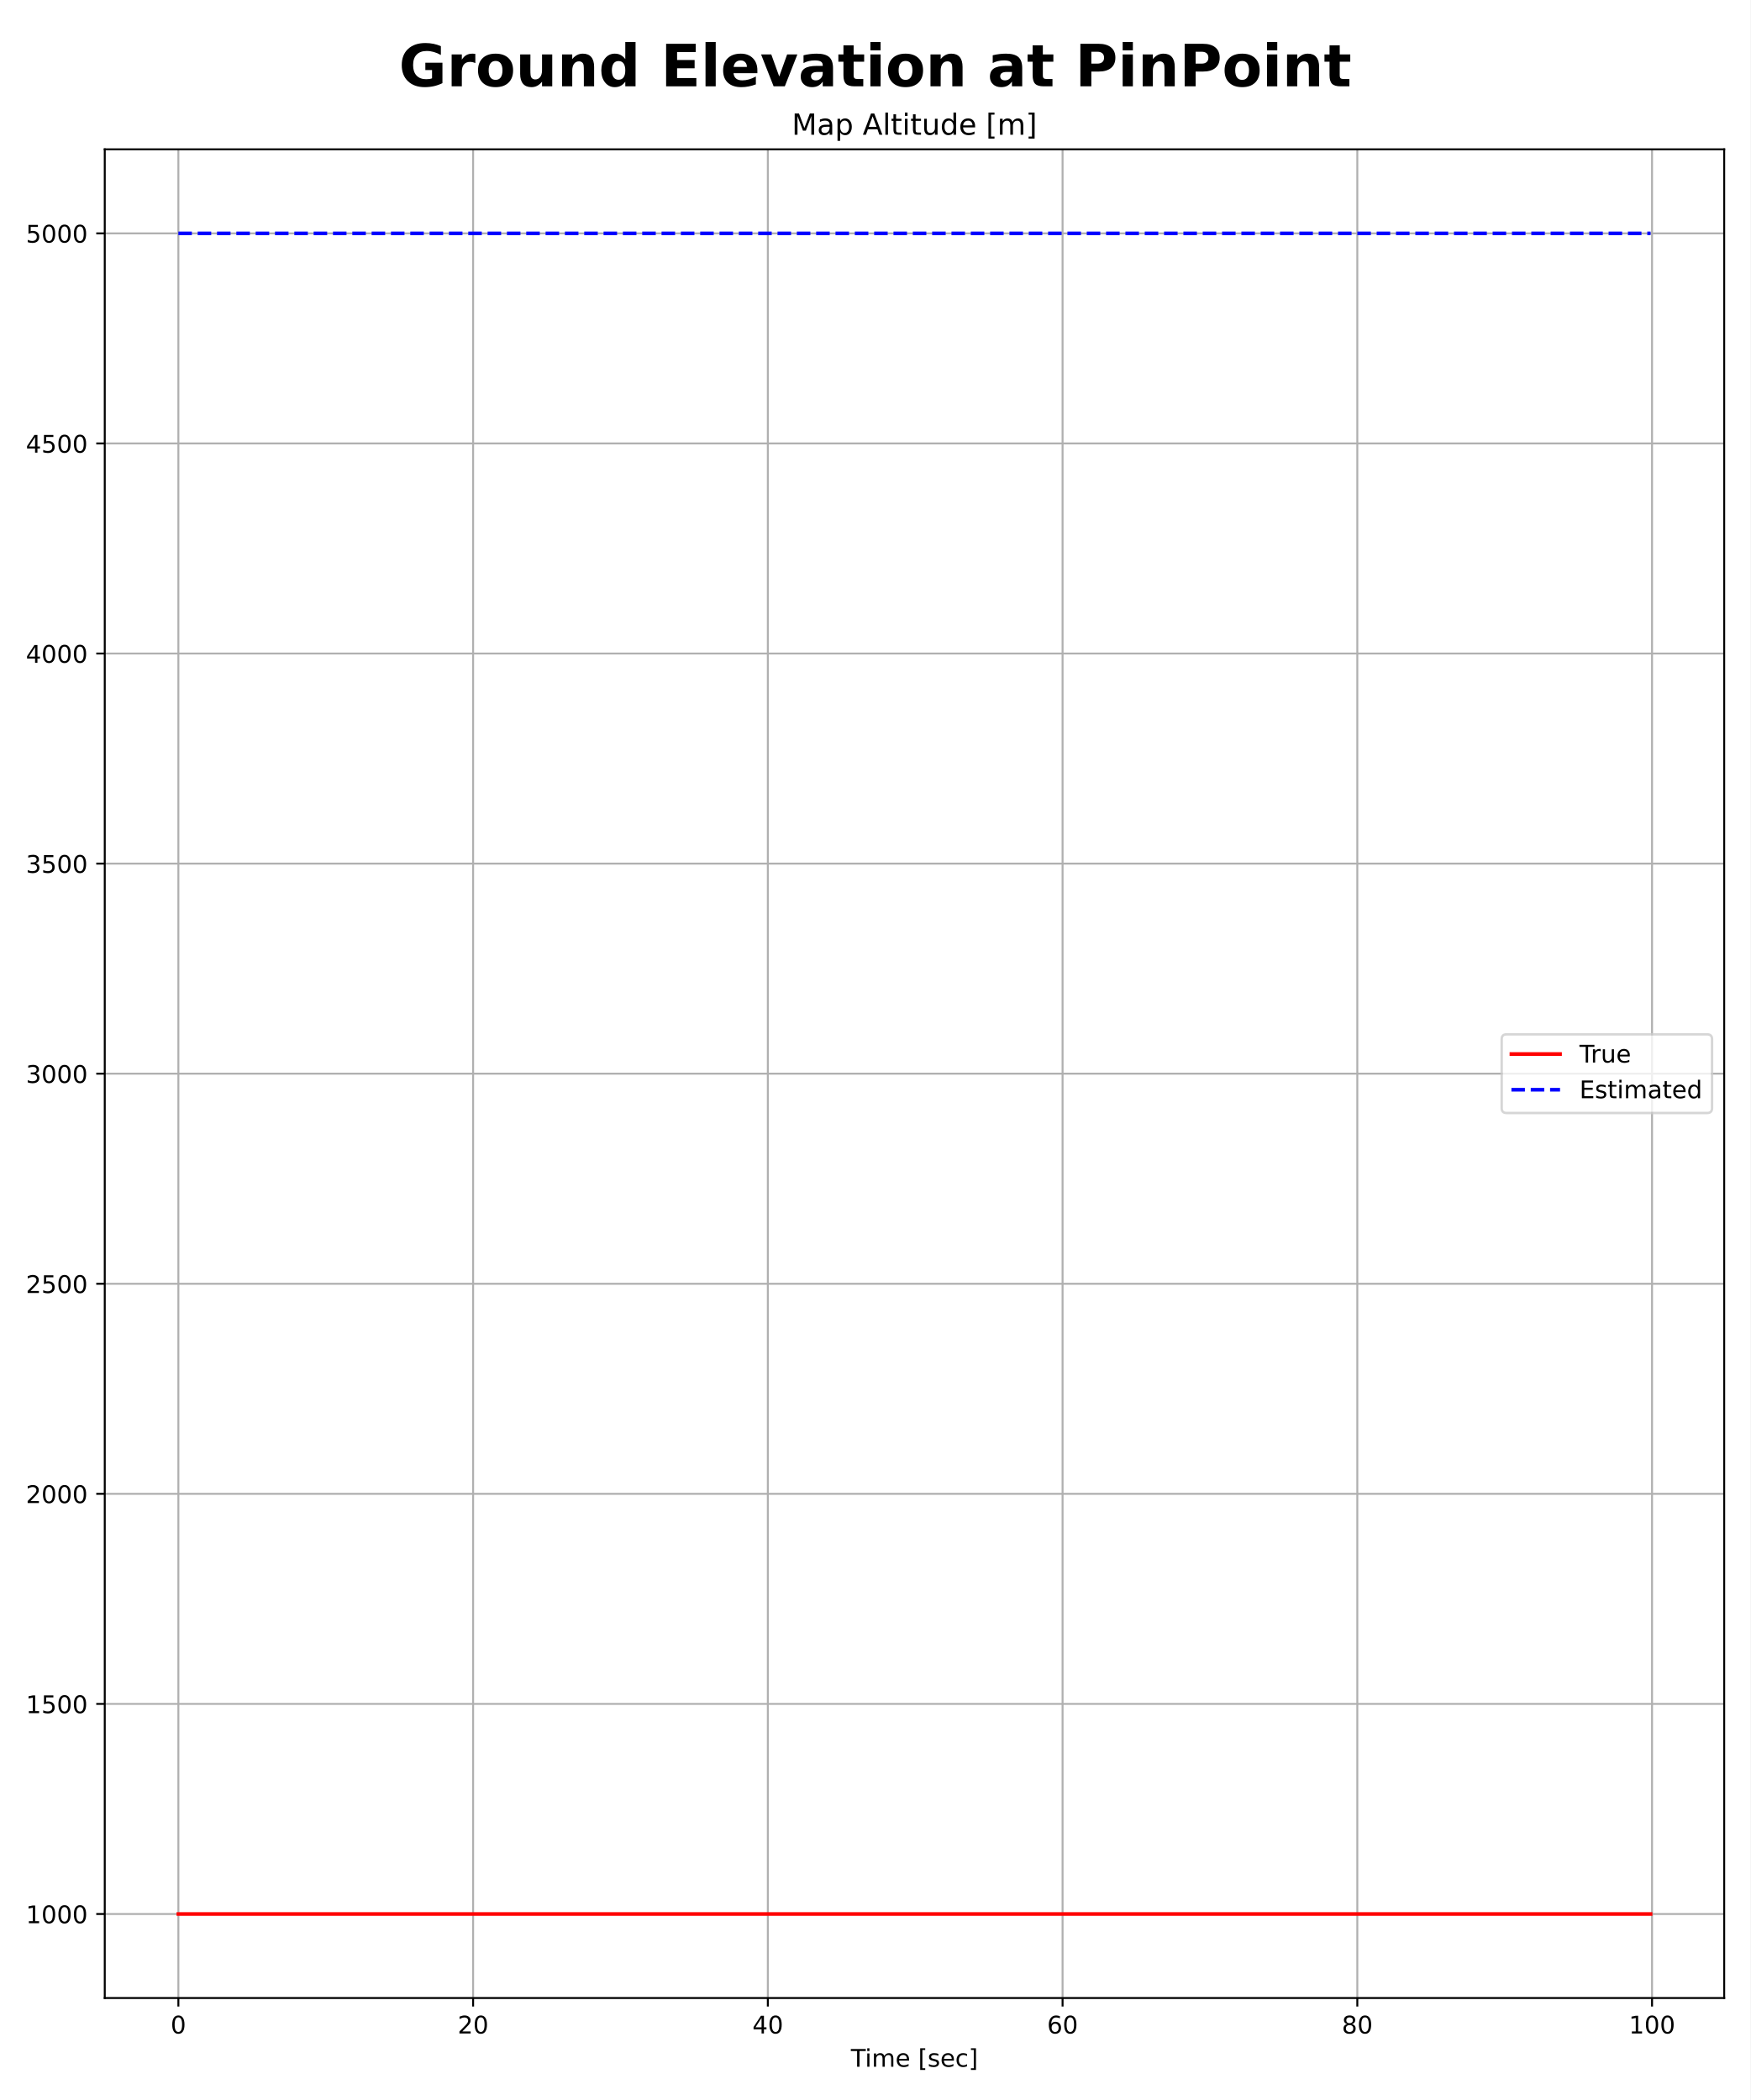
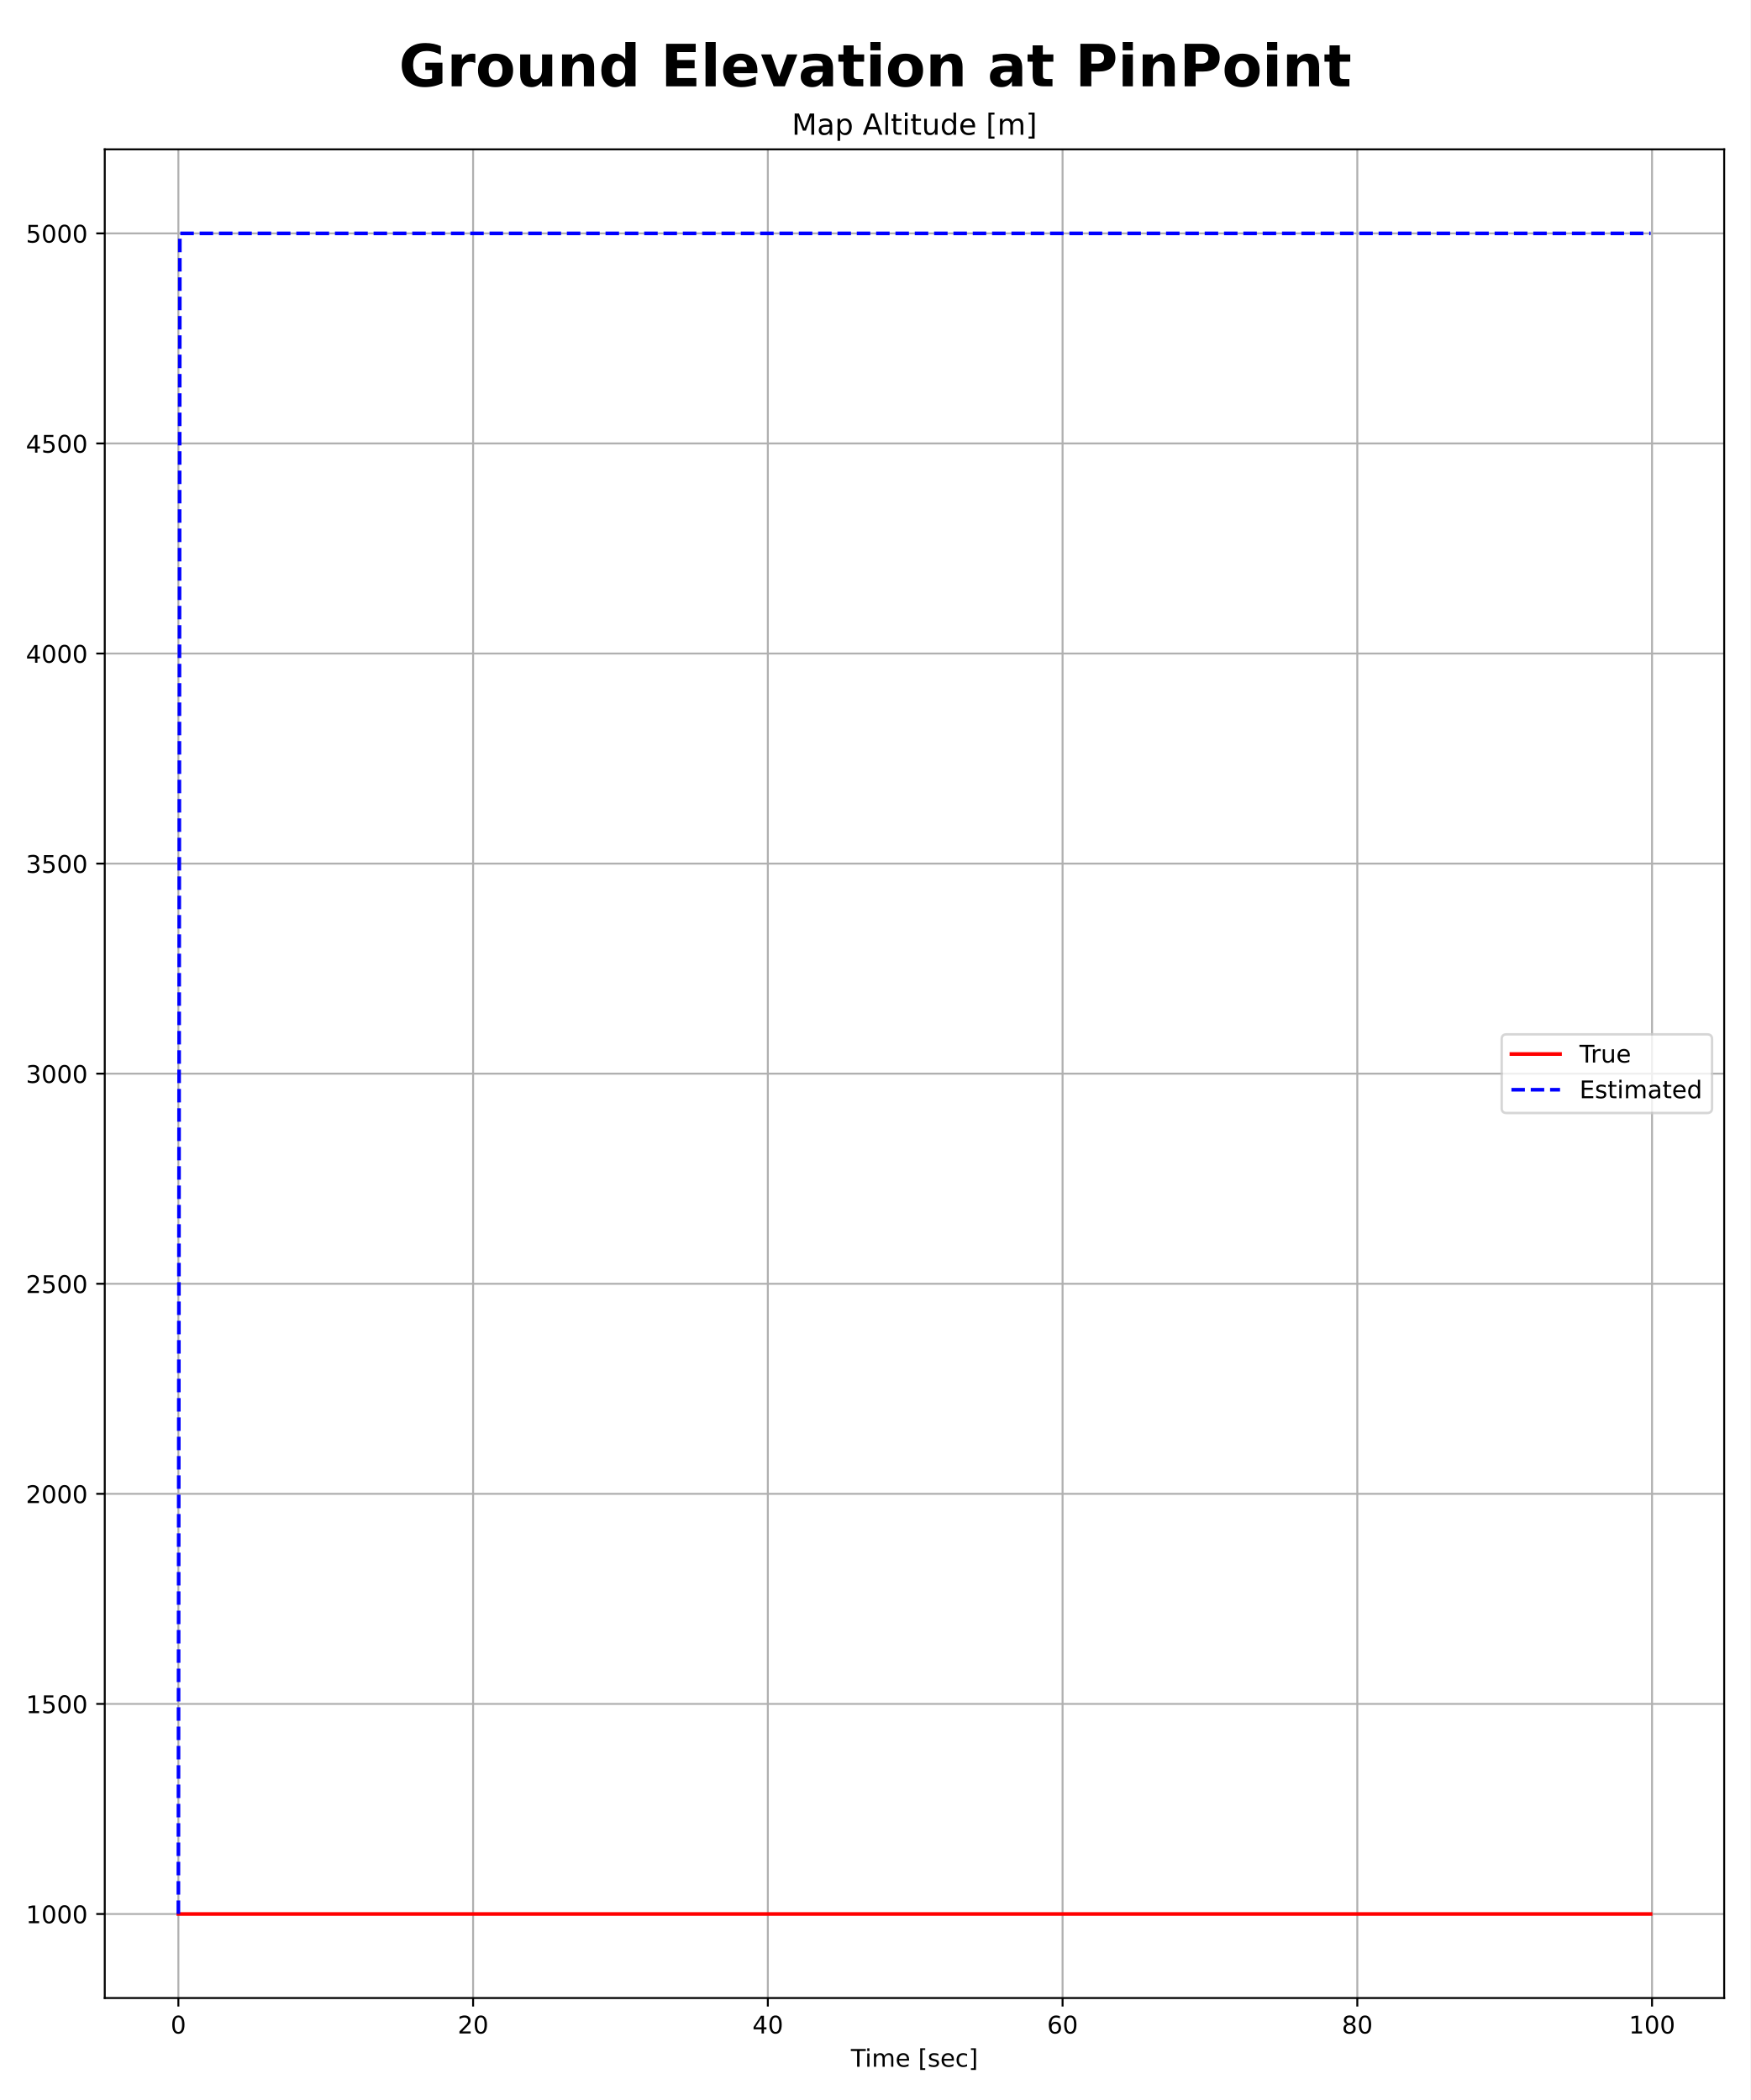
<svg xmlns="http://www.w3.org/2000/svg" xmlns:xlink="http://www.w3.org/1999/xlink" width="720pt" height="864pt" viewBox="0 0 720 864" version="1.1">
  <defs>
    <style type="text/css">*{stroke-linejoin: round; stroke-linecap: butt}</style>
  </defs>
  <g id="figure_1">
    <g id="patch_1">
      <path d="M 0 864  L 720 864  L 720 0  L 0 0  z " style="fill: #ffffff" />
    </g>
    <g id="axes_1">
      <g id="patch_2">
        <path d="M 43.09 822.04  L 709.2 822.04  L 709.2 61.44  L 43.09 61.44  z " style="fill: #ffffff" />
      </g>
      <g id="matplotlib.axis_1">
        <g id="xtick_1">
          <g id="line2d_1">
-             <path d="M 73.368 822.04  L 73.368 61.44  " clip-path="url(#pd5a665ba81)" style="fill: none; stroke: #b0b0b0; stroke-width: 0.8; stroke-linecap: square" />
+             <path d="M 73.368 822.04  L 73.368 61.44  " clip-path="url(#pc39f48acb8)" style="fill: none; stroke: #b0b0b0; stroke-width: 0.8; stroke-linecap: square" />
          </g>
          <g id="line2d_2">
            <defs>
-               <path id="mb60f72295a" d="M 0 0  L 0 3.5  " style="stroke: #000000; stroke-width: 0.8" />
+               <path id="m614f679461" d="M 0 0  L 0 3.5  " style="stroke: #000000; stroke-width: 0.8" />
            </defs>
            <g>
-               <use xlink:href="#mb60f72295a" x="73.368" y="822.04" style="stroke: #000000; stroke-width: 0.8" />
+               <use xlink:href="#m614f679461" x="73.368" y="822.04" style="stroke: #000000; stroke-width: 0.8" />
            </g>
          </g>
          <g id="text_1">
            <g transform="translate(70.18648 836.6384) scale(0.1 -0.1)">
              <defs>
                <path id="DejaVuSans-30" d="M 2034 4250  Q 1547 4250 1301 3770  Q 1056 3291 1056 2328  Q 1056 1369 1301 889  Q 1547 409 2034 409  Q 2525 409 2770 889  Q 3016 1369 3016 2328  Q 3016 3291 2770 3770  Q 2525 4250 2034 4250  z M 2034 4750  Q 2819 4750 3233 4129  Q 3647 3509 3647 2328  Q 3647 1150 3233 529  Q 2819 -91 2034 -91  Q 1250 -91 836 529  Q 422 1150 422 2328  Q 422 3509 836 4129  Q 1250 4750 2034 4750  z " transform="scale(0.015625)" />
              </defs>
              <use xlink:href="#DejaVuSans-30" />
            </g>
          </g>
        </g>
        <g id="xtick_2">
          <g id="line2d_3">
-             <path d="M 194.6 822.04  L 194.6 61.44  " clip-path="url(#pd5a665ba81)" style="fill: none; stroke: #b0b0b0; stroke-width: 0.8; stroke-linecap: square" />
+             <path d="M 194.6 822.04  L 194.6 61.44  " clip-path="url(#pc39f48acb8)" style="fill: none; stroke: #b0b0b0; stroke-width: 0.8; stroke-linecap: square" />
          </g>
          <g id="line2d_4">
            <g>
-               <use xlink:href="#mb60f72295a" x="194.6" y="822.04" style="stroke: #000000; stroke-width: 0.8" />
+               <use xlink:href="#m614f679461" x="194.6" y="822.04" style="stroke: #000000; stroke-width: 0.8" />
            </g>
          </g>
          <g id="text_2">
            <g transform="translate(188.2374 836.6384) scale(0.1 -0.1)">
              <defs>
                <path id="DejaVuSans-32" d="M 1228 531  L 3431 531  L 3431 0  L 469 0  L 469 531  Q 828 903 1448 1529  Q 2069 2156 2228 2338  Q 2531 2678 2651 2914  Q 2772 3150 2772 3378  Q 2772 3750 2511 3984  Q 2250 4219 1831 4219  Q 1534 4219 1204 4116  Q 875 4013 500 3803  L 500 4441  Q 881 4594 1212 4672  Q 1544 4750 1819 4750  Q 2544 4750 2975 4387  Q 3406 4025 3406 3419  Q 3406 3131 3298 2873  Q 3191 2616 2906 2266  Q 2828 2175 2409 1742  Q 1991 1309 1228 531  z " transform="scale(0.015625)" />
              </defs>
              <use xlink:href="#DejaVuSans-32" />
              <use xlink:href="#DejaVuSans-30" x="63.623" />
            </g>
          </g>
        </g>
        <g id="xtick_3">
          <g id="line2d_5">
-             <path d="M 315.832 822.04  L 315.832 61.44  " clip-path="url(#pd5a665ba81)" style="fill: none; stroke: #b0b0b0; stroke-width: 0.8; stroke-linecap: square" />
+             <path d="M 315.832 822.04  L 315.832 61.44  " clip-path="url(#pc39f48acb8)" style="fill: none; stroke: #b0b0b0; stroke-width: 0.8; stroke-linecap: square" />
          </g>
          <g id="line2d_6">
            <g>
-               <use xlink:href="#mb60f72295a" x="315.832" y="822.04" style="stroke: #000000; stroke-width: 0.8" />
+               <use xlink:href="#m614f679461" x="315.832" y="822.04" style="stroke: #000000; stroke-width: 0.8" />
            </g>
          </g>
          <g id="text_3">
            <g transform="translate(309.4695 836.6384) scale(0.1 -0.1)">
              <defs>
                <path id="DejaVuSans-34" d="M 2419 4116  L 825 1625  L 2419 1625  L 2419 4116  z M 2253 4666  L 3047 4666  L 3047 1625  L 3713 1625  L 3713 1100  L 3047 1100  L 3047 0  L 2419 0  L 2419 1100  L 313 1100  L 313 1709  L 2253 4666  z " transform="scale(0.015625)" />
              </defs>
              <use xlink:href="#DejaVuSans-34" />
              <use xlink:href="#DejaVuSans-30" x="63.623" />
            </g>
          </g>
        </g>
        <g id="xtick_4">
          <g id="line2d_7">
-             <path d="M 437.064 822.04  L 437.064 61.44  " clip-path="url(#pd5a665ba81)" style="fill: none; stroke: #b0b0b0; stroke-width: 0.8; stroke-linecap: square" />
+             <path d="M 437.064 822.04  L 437.064 61.44  " clip-path="url(#pc39f48acb8)" style="fill: none; stroke: #b0b0b0; stroke-width: 0.8; stroke-linecap: square" />
          </g>
          <g id="line2d_8">
            <g>
-               <use xlink:href="#mb60f72295a" x="437.064" y="822.04" style="stroke: #000000; stroke-width: 0.8" />
+               <use xlink:href="#m614f679461" x="437.064" y="822.04" style="stroke: #000000; stroke-width: 0.8" />
            </g>
          </g>
          <g id="text_4">
            <g transform="translate(430.7017 836.6384) scale(0.1 -0.1)">
              <defs>
                <path id="DejaVuSans-36" d="M 2113 2584  Q 1688 2584 1439 2293  Q 1191 2003 1191 1497  Q 1191 994 1439 701  Q 1688 409 2113 409  Q 2538 409 2786 701  Q 3034 994 3034 1497  Q 3034 2003 2786 2293  Q 2538 2584 2113 2584  z M 3366 4563  L 3366 3988  Q 3128 4100 2886 4159  Q 2644 4219 2406 4219  Q 1781 4219 1451 3797  Q 1122 3375 1075 2522  Q 1259 2794 1537 2939  Q 1816 3084 2150 3084  Q 2853 3084 3261 2657  Q 3669 2231 3669 1497  Q 3669 778 3244 343  Q 2819 -91 2113 -91  Q 1303 -91 875 529  Q 447 1150 447 2328  Q 447 3434 972 4092  Q 1497 4750 2381 4750  Q 2619 4750 2861 4703  Q 3103 4656 3366 4563  z " transform="scale(0.015625)" />
              </defs>
              <use xlink:href="#DejaVuSans-36" />
              <use xlink:href="#DejaVuSans-30" x="63.623" />
            </g>
          </g>
        </g>
        <g id="xtick_5">
          <g id="line2d_9">
-             <path d="M 558.296 822.04  L 558.296 61.44  " clip-path="url(#pd5a665ba81)" style="fill: none; stroke: #b0b0b0; stroke-width: 0.8; stroke-linecap: square" />
+             <path d="M 558.296 822.04  L 558.296 61.44  " clip-path="url(#pc39f48acb8)" style="fill: none; stroke: #b0b0b0; stroke-width: 0.8; stroke-linecap: square" />
          </g>
          <g id="line2d_10">
            <g>
-               <use xlink:href="#mb60f72295a" x="558.296" y="822.04" style="stroke: #000000; stroke-width: 0.8" />
+               <use xlink:href="#m614f679461" x="558.296" y="822.04" style="stroke: #000000; stroke-width: 0.8" />
            </g>
          </g>
          <g id="text_5">
            <g transform="translate(551.9338 836.6384) scale(0.1 -0.1)">
              <defs>
                <path id="DejaVuSans-38" d="M 2034 2216  Q 1584 2216 1326 1975  Q 1069 1734 1069 1313  Q 1069 891 1326 650  Q 1584 409 2034 409  Q 2484 409 2743 651  Q 3003 894 3003 1313  Q 3003 1734 2745 1975  Q 2488 2216 2034 2216  z M 1403 2484  Q 997 2584 770 2862  Q 544 3141 544 3541  Q 544 4100 942 4425  Q 1341 4750 2034 4750  Q 2731 4750 3128 4425  Q 3525 4100 3525 3541  Q 3525 3141 3298 2862  Q 3072 2584 2669 2484  Q 3125 2378 3379 2068  Q 3634 1759 3634 1313  Q 3634 634 3220 271  Q 2806 -91 2034 -91  Q 1263 -91 848 271  Q 434 634 434 1313  Q 434 1759 690 2068  Q 947 2378 1403 2484  z M 1172 3481  Q 1172 3119 1398 2916  Q 1625 2713 2034 2713  Q 2441 2713 2670 2916  Q 2900 3119 2900 3481  Q 2900 3844 2670 4047  Q 2441 4250 2034 4250  Q 1625 4250 1398 4047  Q 1172 3844 1172 3481  z " transform="scale(0.015625)" />
              </defs>
              <use xlink:href="#DejaVuSans-38" />
              <use xlink:href="#DejaVuSans-30" x="63.623" />
            </g>
          </g>
        </g>
        <g id="xtick_6">
          <g id="line2d_11">
-             <path d="M 679.528 822.04  L 679.528 61.44  " clip-path="url(#pd5a665ba81)" style="fill: none; stroke: #b0b0b0; stroke-width: 0.8; stroke-linecap: square" />
+             <path d="M 679.528 822.04  L 679.528 61.44  " clip-path="url(#pc39f48acb8)" style="fill: none; stroke: #b0b0b0; stroke-width: 0.8; stroke-linecap: square" />
          </g>
          <g id="line2d_12">
            <g>
-               <use xlink:href="#mb60f72295a" x="679.528" y="822.04" style="stroke: #000000; stroke-width: 0.8" />
+               <use xlink:href="#m614f679461" x="679.528" y="822.04" style="stroke: #000000; stroke-width: 0.8" />
            </g>
          </g>
          <g id="text_6">
            <g transform="translate(669.9847 836.6384) scale(0.1 -0.1)">
              <defs>
                <path id="DejaVuSans-31" d="M 794 531  L 1825 531  L 1825 4091  L 703 3866  L 703 4441  L 1819 4666  L 2450 4666  L 2450 531  L 3481 531  L 3481 0  L 794 0  L 794 531  z " transform="scale(0.015625)" />
              </defs>
              <use xlink:href="#DejaVuSans-31" />
              <use xlink:href="#DejaVuSans-30" x="63.623" />
              <use xlink:href="#DejaVuSans-30" x="127.246" />
            </g>
          </g>
        </g>
        <g id="text_7">
          <g transform="translate(349.9903 850.3166) scale(0.1 -0.1)">
            <defs>
              <path id="DejaVuSans-54" d="M -19 4666  L 3928 4666  L 3928 4134  L 2272 4134  L 2272 0  L 1638 0  L 1638 4134  L -19 4134  L -19 4666  z " transform="scale(0.015625)" />
              <path id="DejaVuSans-69" d="M 603 3500  L 1178 3500  L 1178 0  L 603 0  L 603 3500  z M 603 4863  L 1178 4863  L 1178 4134  L 603 4134  L 603 4863  z " transform="scale(0.015625)" />
              <path id="DejaVuSans-6d" d="M 3328 2828  Q 3544 3216 3844 3400  Q 4144 3584 4550 3584  Q 5097 3584 5394 3201  Q 5691 2819 5691 2113  L 5691 0  L 5113 0  L 5113 2094  Q 5113 2597 4934 2840  Q 4756 3084 4391 3084  Q 3944 3084 3684 2787  Q 3425 2491 3425 1978  L 3425 0  L 2847 0  L 2847 2094  Q 2847 2600 2669 2842  Q 2491 3084 2119 3084  Q 1678 3084 1418 2786  Q 1159 2488 1159 1978  L 1159 0  L 581 0  L 581 3500  L 1159 3500  L 1159 2956  Q 1356 3278 1631 3431  Q 1906 3584 2284 3584  Q 2666 3584 2933 3390  Q 3200 3197 3328 2828  z " transform="scale(0.015625)" />
              <path id="DejaVuSans-65" d="M 3597 1894  L 3597 1613  L 953 1613  Q 991 1019 1311 708  Q 1631 397 2203 397  Q 2534 397 2845 478  Q 3156 559 3463 722  L 3463 178  Q 3153 47 2828 -22  Q 2503 -91 2169 -91  Q 1331 -91 842 396  Q 353 884 353 1716  Q 353 2575 817 3079  Q 1281 3584 2069 3584  Q 2775 3584 3186 3129  Q 3597 2675 3597 1894  z M 3022 2063  Q 3016 2534 2758 2815  Q 2500 3097 2075 3097  Q 1594 3097 1305 2825  Q 1016 2553 972 2059  L 3022 2063  z " transform="scale(0.015625)" />
              <path id="DejaVuSans-20" transform="scale(0.015625)" />
              <path id="DejaVuSans-5b" d="M 550 4863  L 1875 4863  L 1875 4416  L 1125 4416  L 1125 -397  L 1875 -397  L 1875 -844  L 550 -844  L 550 4863  z " transform="scale(0.015625)" />
              <path id="DejaVuSans-73" d="M 2834 3397  L 2834 2853  Q 2591 2978 2328 3040  Q 2066 3103 1784 3103  Q 1356 3103 1142 2972  Q 928 2841 928 2578  Q 928 2378 1081 2264  Q 1234 2150 1697 2047  L 1894 2003  Q 2506 1872 2764 1633  Q 3022 1394 3022 966  Q 3022 478 2636 193  Q 2250 -91 1575 -91  Q 1294 -91 989 -36  Q 684 19 347 128  L 347 722  Q 666 556 975 473  Q 1284 391 1588 391  Q 1994 391 2212 530  Q 2431 669 2431 922  Q 2431 1156 2273 1281  Q 2116 1406 1581 1522  L 1381 1569  Q 847 1681 609 1914  Q 372 2147 372 2553  Q 372 3047 722 3315  Q 1072 3584 1716 3584  Q 2034 3584 2315 3537  Q 2597 3491 2834 3397  z " transform="scale(0.015625)" />
              <path id="DejaVuSans-63" d="M 3122 3366  L 3122 2828  Q 2878 2963 2633 3030  Q 2388 3097 2138 3097  Q 1578 3097 1268 2742  Q 959 2388 959 1747  Q 959 1106 1268 751  Q 1578 397 2138 397  Q 2388 397 2633 464  Q 2878 531 3122 666  L 3122 134  Q 2881 22 2623 -34  Q 2366 -91 2075 -91  Q 1284 -91 818 406  Q 353 903 353 1747  Q 353 2603 823 3093  Q 1294 3584 2113 3584  Q 2378 3584 2631 3529  Q 2884 3475 3122 3366  z " transform="scale(0.015625)" />
              <path id="DejaVuSans-5d" d="M 1947 4863  L 1947 -844  L 622 -844  L 622 -397  L 1369 -397  L 1369 4416  L 622 4416  L 622 4863  L 1947 4863  z " transform="scale(0.015625)" />
            </defs>
            <use xlink:href="#DejaVuSans-54" />
            <use xlink:href="#DejaVuSans-69" x="57.959" />
            <use xlink:href="#DejaVuSans-6d" x="85.742" />
            <use xlink:href="#DejaVuSans-65" x="183.154" />
            <use xlink:href="#DejaVuSans-20" x="244.678" />
            <use xlink:href="#DejaVuSans-5b" x="276.465" />
            <use xlink:href="#DejaVuSans-73" x="315.479" />
            <use xlink:href="#DejaVuSans-65" x="367.578" />
            <use xlink:href="#DejaVuSans-63" x="429.102" />
            <use xlink:href="#DejaVuSans-5d" x="484.082" />
          </g>
        </g>
      </g>
      <g id="matplotlib.axis_2">
        <g id="ytick_1">
          <g id="line2d_13">
-             <path d="M 43.09 787.467  L 709.2 787.467  " clip-path="url(#pd5a665ba81)" style="fill: none; stroke: #b0b0b0; stroke-width: 0.8; stroke-linecap: square" />
+             <path d="M 43.09 787.467  L 709.2 787.467  " clip-path="url(#pc39f48acb8)" style="fill: none; stroke: #b0b0b0; stroke-width: 0.8; stroke-linecap: square" />
          </g>
          <g id="line2d_14">
            <defs>
-               <path id="meca05d28ed" d="M 0 0  L -3.5 0  " style="stroke: #000000; stroke-width: 0.8" />
+               <path id="m3aacdd9424" d="M 0 0  L -3.5 0  " style="stroke: #000000; stroke-width: 0.8" />
            </defs>
            <g>
-               <use xlink:href="#meca05d28ed" x="43.09" y="787.467" style="stroke: #000000; stroke-width: 0.8" />
+               <use xlink:href="#m3aacdd9424" x="43.09" y="787.467" style="stroke: #000000; stroke-width: 0.8" />
            </g>
          </g>
          <g id="text_8">
            <g transform="translate(10.64 791.2665) scale(0.1 -0.1)">
              <use xlink:href="#DejaVuSans-31" />
              <use xlink:href="#DejaVuSans-30" x="63.623" />
              <use xlink:href="#DejaVuSans-30" x="127.246" />
              <use xlink:href="#DejaVuSans-30" x="190.869" />
            </g>
          </g>
        </g>
        <g id="ytick_2">
          <g id="line2d_15">
-             <path d="M 43.09 701.035  L 709.2 701.035  " clip-path="url(#pd5a665ba81)" style="fill: none; stroke: #b0b0b0; stroke-width: 0.8; stroke-linecap: square" />
+             <path d="M 43.09 701.035  L 709.2 701.035  " clip-path="url(#pc39f48acb8)" style="fill: none; stroke: #b0b0b0; stroke-width: 0.8; stroke-linecap: square" />
          </g>
          <g id="line2d_16">
            <g>
-               <use xlink:href="#meca05d28ed" x="43.09" y="701.035" style="stroke: #000000; stroke-width: 0.8" />
+               <use xlink:href="#m3aacdd9424" x="43.09" y="701.035" style="stroke: #000000; stroke-width: 0.8" />
            </g>
          </g>
          <g id="text_9">
            <g transform="translate(10.64 704.8347) scale(0.1 -0.1)">
              <defs>
                <path id="DejaVuSans-35" d="M 691 4666  L 3169 4666  L 3169 4134  L 1269 4134  L 1269 2991  Q 1406 3038 1543 3061  Q 1681 3084 1819 3084  Q 2600 3084 3056 2656  Q 3513 2228 3513 1497  Q 3513 744 3044 326  Q 2575 -91 1722 -91  Q 1428 -91 1123 -41  Q 819 9 494 109  L 494 744  Q 775 591 1075 516  Q 1375 441 1709 441  Q 2250 441 2565 725  Q 2881 1009 2881 1497  Q 2881 1984 2565 2268  Q 2250 2553 1709 2553  Q 1456 2553 1204 2497  Q 953 2441 691 2322  L 691 4666  z " transform="scale(0.015625)" />
              </defs>
              <use xlink:href="#DejaVuSans-31" />
              <use xlink:href="#DejaVuSans-35" x="63.623" />
              <use xlink:href="#DejaVuSans-30" x="127.246" />
              <use xlink:href="#DejaVuSans-30" x="190.869" />
            </g>
          </g>
        </g>
        <g id="ytick_3">
          <g id="line2d_17">
-             <path d="M 43.09 614.604  L 709.2 614.604  " clip-path="url(#pd5a665ba81)" style="fill: none; stroke: #b0b0b0; stroke-width: 0.8; stroke-linecap: square" />
+             <path d="M 43.09 614.604  L 709.2 614.604  " clip-path="url(#pc39f48acb8)" style="fill: none; stroke: #b0b0b0; stroke-width: 0.8; stroke-linecap: square" />
          </g>
          <g id="line2d_18">
            <g>
-               <use xlink:href="#meca05d28ed" x="43.09" y="614.604" style="stroke: #000000; stroke-width: 0.8" />
+               <use xlink:href="#m3aacdd9424" x="43.09" y="614.604" style="stroke: #000000; stroke-width: 0.8" />
            </g>
          </g>
          <g id="text_10">
            <g transform="translate(10.64 618.4029) scale(0.1 -0.1)">
              <use xlink:href="#DejaVuSans-32" />
              <use xlink:href="#DejaVuSans-30" x="63.623" />
              <use xlink:href="#DejaVuSans-30" x="127.246" />
              <use xlink:href="#DejaVuSans-30" x="190.869" />
            </g>
          </g>
        </g>
        <g id="ytick_4">
          <g id="line2d_19">
-             <path d="M 43.09 528.172  L 709.2 528.172  " clip-path="url(#pd5a665ba81)" style="fill: none; stroke: #b0b0b0; stroke-width: 0.8; stroke-linecap: square" />
+             <path d="M 43.09 528.172  L 709.2 528.172  " clip-path="url(#pc39f48acb8)" style="fill: none; stroke: #b0b0b0; stroke-width: 0.8; stroke-linecap: square" />
          </g>
          <g id="line2d_20">
            <g>
-               <use xlink:href="#meca05d28ed" x="43.09" y="528.172" style="stroke: #000000; stroke-width: 0.8" />
+               <use xlink:href="#m3aacdd9424" x="43.09" y="528.172" style="stroke: #000000; stroke-width: 0.8" />
            </g>
          </g>
          <g id="text_11">
            <g transform="translate(10.64 531.971) scale(0.1 -0.1)">
              <use xlink:href="#DejaVuSans-32" />
              <use xlink:href="#DejaVuSans-35" x="63.623" />
              <use xlink:href="#DejaVuSans-30" x="127.246" />
              <use xlink:href="#DejaVuSans-30" x="190.869" />
            </g>
          </g>
        </g>
        <g id="ytick_5">
          <g id="line2d_21">
-             <path d="M 43.09 441.74  L 709.2 441.74  " clip-path="url(#pd5a665ba81)" style="fill: none; stroke: #b0b0b0; stroke-width: 0.8; stroke-linecap: square" />
+             <path d="M 43.09 441.74  L 709.2 441.74  " clip-path="url(#pc39f48acb8)" style="fill: none; stroke: #b0b0b0; stroke-width: 0.8; stroke-linecap: square" />
          </g>
          <g id="line2d_22">
            <g>
-               <use xlink:href="#meca05d28ed" x="43.09" y="441.74" style="stroke: #000000; stroke-width: 0.8" />
+               <use xlink:href="#m3aacdd9424" x="43.09" y="441.74" style="stroke: #000000; stroke-width: 0.8" />
            </g>
          </g>
          <g id="text_12">
            <g transform="translate(10.64 445.5392) scale(0.1 -0.1)">
              <defs>
                <path id="DejaVuSans-33" d="M 2597 2516  Q 3050 2419 3304 2112  Q 3559 1806 3559 1356  Q 3559 666 3084 287  Q 2609 -91 1734 -91  Q 1441 -91 1130 -33  Q 819 25 488 141  L 488 750  Q 750 597 1062 519  Q 1375 441 1716 441  Q 2309 441 2620 675  Q 2931 909 2931 1356  Q 2931 1769 2642 2001  Q 2353 2234 1838 2234  L 1294 2234  L 1294 2753  L 1863 2753  Q 2328 2753 2575 2939  Q 2822 3125 2822 3475  Q 2822 3834 2567 4026  Q 2313 4219 1838 4219  Q 1578 4219 1281 4162  Q 984 4106 628 3988  L 628 4550  Q 988 4650 1302 4700  Q 1616 4750 1894 4750  Q 2613 4750 3031 4423  Q 3450 4097 3450 3541  Q 3450 3153 3228 2886  Q 3006 2619 2597 2516  z " transform="scale(0.015625)" />
              </defs>
              <use xlink:href="#DejaVuSans-33" />
              <use xlink:href="#DejaVuSans-30" x="63.623" />
              <use xlink:href="#DejaVuSans-30" x="127.246" />
              <use xlink:href="#DejaVuSans-30" x="190.869" />
            </g>
          </g>
        </g>
        <g id="ytick_6">
          <g id="line2d_23">
-             <path d="M 43.09 355.308  L 709.2 355.308  " clip-path="url(#pd5a665ba81)" style="fill: none; stroke: #b0b0b0; stroke-width: 0.8; stroke-linecap: square" />
+             <path d="M 43.09 355.308  L 709.2 355.308  " clip-path="url(#pc39f48acb8)" style="fill: none; stroke: #b0b0b0; stroke-width: 0.8; stroke-linecap: square" />
          </g>
          <g id="line2d_24">
            <g>
-               <use xlink:href="#meca05d28ed" x="43.09" y="355.308" style="stroke: #000000; stroke-width: 0.8" />
+               <use xlink:href="#m3aacdd9424" x="43.09" y="355.308" style="stroke: #000000; stroke-width: 0.8" />
            </g>
          </g>
          <g id="text_13">
            <g transform="translate(10.64 359.1074) scale(0.1 -0.1)">
              <use xlink:href="#DejaVuSans-33" />
              <use xlink:href="#DejaVuSans-35" x="63.623" />
              <use xlink:href="#DejaVuSans-30" x="127.246" />
              <use xlink:href="#DejaVuSans-30" x="190.869" />
            </g>
          </g>
        </g>
        <g id="ytick_7">
          <g id="line2d_25">
-             <path d="M 43.09 268.876  L 709.2 268.876  " clip-path="url(#pd5a665ba81)" style="fill: none; stroke: #b0b0b0; stroke-width: 0.8; stroke-linecap: square" />
+             <path d="M 43.09 268.876  L 709.2 268.876  " clip-path="url(#pc39f48acb8)" style="fill: none; stroke: #b0b0b0; stroke-width: 0.8; stroke-linecap: square" />
          </g>
          <g id="line2d_26">
            <g>
-               <use xlink:href="#meca05d28ed" x="43.09" y="268.876" style="stroke: #000000; stroke-width: 0.8" />
+               <use xlink:href="#m3aacdd9424" x="43.09" y="268.876" style="stroke: #000000; stroke-width: 0.8" />
            </g>
          </g>
          <g id="text_14">
            <g transform="translate(10.64 272.6756) scale(0.1 -0.1)">
              <use xlink:href="#DejaVuSans-34" />
              <use xlink:href="#DejaVuSans-30" x="63.623" />
              <use xlink:href="#DejaVuSans-30" x="127.246" />
              <use xlink:href="#DejaVuSans-30" x="190.869" />
            </g>
          </g>
        </g>
        <g id="ytick_8">
          <g id="line2d_27">
-             <path d="M 43.09 182.445  L 709.2 182.445  " clip-path="url(#pd5a665ba81)" style="fill: none; stroke: #b0b0b0; stroke-width: 0.8; stroke-linecap: square" />
+             <path d="M 43.09 182.445  L 709.2 182.445  " clip-path="url(#pc39f48acb8)" style="fill: none; stroke: #b0b0b0; stroke-width: 0.8; stroke-linecap: square" />
          </g>
          <g id="line2d_28">
            <g>
-               <use xlink:href="#meca05d28ed" x="43.09" y="182.445" style="stroke: #000000; stroke-width: 0.8" />
+               <use xlink:href="#m3aacdd9424" x="43.09" y="182.445" style="stroke: #000000; stroke-width: 0.8" />
            </g>
          </g>
          <g id="text_15">
            <g transform="translate(10.64 186.2438) scale(0.1 -0.1)">
              <use xlink:href="#DejaVuSans-34" />
              <use xlink:href="#DejaVuSans-35" x="63.623" />
              <use xlink:href="#DejaVuSans-30" x="127.246" />
              <use xlink:href="#DejaVuSans-30" x="190.869" />
            </g>
          </g>
        </g>
        <g id="ytick_9">
          <g id="line2d_29">
-             <path d="M 43.09 96.013  L 709.2 96.013  " clip-path="url(#pd5a665ba81)" style="fill: none; stroke: #b0b0b0; stroke-width: 0.8; stroke-linecap: square" />
+             <path d="M 43.09 96.013  L 709.2 96.013  " clip-path="url(#pc39f48acb8)" style="fill: none; stroke: #b0b0b0; stroke-width: 0.8; stroke-linecap: square" />
          </g>
          <g id="line2d_30">
            <g>
-               <use xlink:href="#meca05d28ed" x="43.09" y="96.013" style="stroke: #000000; stroke-width: 0.8" />
+               <use xlink:href="#m3aacdd9424" x="43.09" y="96.013" style="stroke: #000000; stroke-width: 0.8" />
            </g>
          </g>
          <g id="text_16">
            <g transform="translate(10.64 99.81195) scale(0.1 -0.1)">
              <use xlink:href="#DejaVuSans-35" />
              <use xlink:href="#DejaVuSans-30" x="63.623" />
              <use xlink:href="#DejaVuSans-30" x="127.246" />
              <use xlink:href="#DejaVuSans-30" x="190.869" />
            </g>
          </g>
        </g>
      </g>
      <g id="line2d_31">
-         <path d="M 73.368 787.467  L 678.922 787.467  L 678.922 787.467  " clip-path="url(#pd5a665ba81)" style="fill: none; stroke: #ff0000; stroke-width: 1.5; stroke-linecap: square" />
+         <path d="M 73.368 787.467  L 678.922 787.467  L 678.922 787.467  " clip-path="url(#pc39f48acb8)" style="fill: none; stroke: #ff0000; stroke-width: 1.5; stroke-linecap: square" />
      </g>
      <g id="line2d_32">
-         <path d="M 73.368 96.013  L 678.922 96.013  L 678.922 96.013  " clip-path="url(#pd5a665ba81)" style="fill: none; stroke-dasharray: 5.55,2.4; stroke-dashoffset: 0; stroke: #0000ff; stroke-width: 1.5" />
+         <path d="M 73.368 787.467  L 73.974 96.013  L 678.922 96.013  L 678.922 96.013  " clip-path="url(#pc39f48acb8)" style="fill: none; stroke-dasharray: 5.55,2.4; stroke-dashoffset: 0; stroke: #0000ff; stroke-width: 1.5" />
      </g>
      <g id="patch_3">
        <path d="M 43.09 822.04  L 43.09 61.44  " style="fill: none; stroke: #000000; stroke-width: 0.8; stroke-linejoin: miter; stroke-linecap: square" />
      </g>
      <g id="patch_4">
        <path d="M 709.2 822.04  L 709.2 61.44  " style="fill: none; stroke: #000000; stroke-width: 0.8; stroke-linejoin: miter; stroke-linecap: square" />
      </g>
      <g id="patch_5">
        <path d="M 43.09 822.04  L 709.2 822.04  " style="fill: none; stroke: #000000; stroke-width: 0.8; stroke-linejoin: miter; stroke-linecap: square" />
      </g>
      <g id="patch_6">
        <path d="M 43.09 61.44  L 709.2 61.44  " style="fill: none; stroke: #000000; stroke-width: 0.8; stroke-linejoin: miter; stroke-linecap: square" />
      </g>
      <g id="text_17">
        <g transform="translate(325.6963 55.44) scale(0.12 -0.12)">
          <defs>
            <path id="DejaVuSans-4d" d="M 628 4666  L 1569 4666  L 2759 1491  L 3956 4666  L 4897 4666  L 4897 0  L 4281 0  L 4281 4097  L 3078 897  L 2444 897  L 1241 4097  L 1241 0  L 628 0  L 628 4666  z " transform="scale(0.015625)" />
            <path id="DejaVuSans-61" d="M 2194 1759  Q 1497 1759 1228 1600  Q 959 1441 959 1056  Q 959 750 1161 570  Q 1363 391 1709 391  Q 2188 391 2477 730  Q 2766 1069 2766 1631  L 2766 1759  L 2194 1759  z M 3341 1997  L 3341 0  L 2766 0  L 2766 531  Q 2569 213 2275 61  Q 1981 -91 1556 -91  Q 1019 -91 701 211  Q 384 513 384 1019  Q 384 1609 779 1909  Q 1175 2209 1959 2209  L 2766 2209  L 2766 2266  Q 2766 2663 2505 2880  Q 2244 3097 1772 3097  Q 1472 3097 1187 3025  Q 903 2953 641 2809  L 641 3341  Q 956 3463 1253 3523  Q 1550 3584 1831 3584  Q 2591 3584 2966 3190  Q 3341 2797 3341 1997  z " transform="scale(0.015625)" />
            <path id="DejaVuSans-70" d="M 1159 525  L 1159 -1331  L 581 -1331  L 581 3500  L 1159 3500  L 1159 2969  Q 1341 3281 1617 3432  Q 1894 3584 2278 3584  Q 2916 3584 3314 3078  Q 3713 2572 3713 1747  Q 3713 922 3314 415  Q 2916 -91 2278 -91  Q 1894 -91 1617 61  Q 1341 213 1159 525  z M 3116 1747  Q 3116 2381 2855 2742  Q 2594 3103 2138 3103  Q 1681 3103 1420 2742  Q 1159 2381 1159 1747  Q 1159 1113 1420 752  Q 1681 391 2138 391  Q 2594 391 2855 752  Q 3116 1113 3116 1747  z " transform="scale(0.015625)" />
            <path id="DejaVuSans-41" d="M 2188 4044  L 1331 1722  L 3047 1722  L 2188 4044  z M 1831 4666  L 2547 4666  L 4325 0  L 3669 0  L 3244 1197  L 1141 1197  L 716 0  L 50 0  L 1831 4666  z " transform="scale(0.015625)" />
            <path id="DejaVuSans-6c" d="M 603 4863  L 1178 4863  L 1178 0  L 603 0  L 603 4863  z " transform="scale(0.015625)" />
            <path id="DejaVuSans-74" d="M 1172 4494  L 1172 3500  L 2356 3500  L 2356 3053  L 1172 3053  L 1172 1153  Q 1172 725 1289 603  Q 1406 481 1766 481  L 2356 481  L 2356 0  L 1766 0  Q 1100 0 847 248  Q 594 497 594 1153  L 594 3053  L 172 3053  L 172 3500  L 594 3500  L 594 4494  L 1172 4494  z " transform="scale(0.015625)" />
            <path id="DejaVuSans-75" d="M 544 1381  L 544 3500  L 1119 3500  L 1119 1403  Q 1119 906 1312 657  Q 1506 409 1894 409  Q 2359 409 2629 706  Q 2900 1003 2900 1516  L 2900 3500  L 3475 3500  L 3475 0  L 2900 0  L 2900 538  Q 2691 219 2414 64  Q 2138 -91 1772 -91  Q 1169 -91 856 284  Q 544 659 544 1381  z M 1991 3584  L 1991 3584  z " transform="scale(0.015625)" />
            <path id="DejaVuSans-64" d="M 2906 2969  L 2906 4863  L 3481 4863  L 3481 0  L 2906 0  L 2906 525  Q 2725 213 2448 61  Q 2172 -91 1784 -91  Q 1150 -91 751 415  Q 353 922 353 1747  Q 353 2572 751 3078  Q 1150 3584 1784 3584  Q 2172 3584 2448 3432  Q 2725 3281 2906 2969  z M 947 1747  Q 947 1113 1208 752  Q 1469 391 1925 391  Q 2381 391 2643 752  Q 2906 1113 2906 1747  Q 2906 2381 2643 2742  Q 2381 3103 1925 3103  Q 1469 3103 1208 2742  Q 947 2381 947 1747  z " transform="scale(0.015625)" />
          </defs>
          <use xlink:href="#DejaVuSans-4d" />
          <use xlink:href="#DejaVuSans-61" x="86.279" />
          <use xlink:href="#DejaVuSans-70" x="147.559" />
          <use xlink:href="#DejaVuSans-20" x="211.035" />
          <use xlink:href="#DejaVuSans-41" x="242.822" />
          <use xlink:href="#DejaVuSans-6c" x="311.23" />
          <use xlink:href="#DejaVuSans-74" x="339.014" />
          <use xlink:href="#DejaVuSans-69" x="378.223" />
          <use xlink:href="#DejaVuSans-74" x="406.006" />
          <use xlink:href="#DejaVuSans-75" x="445.215" />
          <use xlink:href="#DejaVuSans-64" x="508.594" />
          <use xlink:href="#DejaVuSans-65" x="572.07" />
          <use xlink:href="#DejaVuSans-20" x="633.594" />
          <use xlink:href="#DejaVuSans-5b" x="665.381" />
          <use xlink:href="#DejaVuSans-6d" x="704.395" />
          <use xlink:href="#DejaVuSans-5d" x="801.807" />
        </g>
      </g>
      <g id="legend_1">
        <g id="patch_7">
          <path d="M 619.683 457.918  L 702.2 457.918  Q 704.2 457.918 704.2 455.918  L 704.2 427.562  Q 704.2 425.562 702.2 425.562  L 619.683 425.562  Q 617.683 425.562 617.683 427.562  L 617.683 455.918  Q 617.683 457.918 619.683 457.918  z " style="fill: #ffffff; opacity: 0.8; stroke: #cccccc; stroke-linejoin: miter" />
        </g>
        <g id="line2d_33">
          <path d="M 621.683 433.66  L 631.683 433.66  L 641.683 433.66  " style="fill: none; stroke: #ff0000; stroke-width: 1.5; stroke-linecap: square" />
        </g>
        <g id="text_18">
          <g transform="translate(649.6828 437.1603) scale(0.1 -0.1)">
            <defs>
              <path id="DejaVuSans-72" d="M 2631 2963  Q 2534 3019 2420 3045  Q 2306 3072 2169 3072  Q 1681 3072 1420 2755  Q 1159 2438 1159 1844  L 1159 0  L 581 0  L 581 3500  L 1159 3500  L 1159 2956  Q 1341 3275 1631 3429  Q 1922 3584 2338 3584  Q 2397 3584 2469 3576  Q 2541 3569 2628 3553  L 2631 2963  z " transform="scale(0.015625)" />
            </defs>
            <use xlink:href="#DejaVuSans-54" />
            <use xlink:href="#DejaVuSans-72" x="46.334" />
            <use xlink:href="#DejaVuSans-75" x="87.447" />
            <use xlink:href="#DejaVuSans-65" x="150.826" />
          </g>
        </g>
        <g id="line2d_34">
          <path d="M 621.683 448.338  L 631.683 448.338  L 641.683 448.338  " style="fill: none; stroke-dasharray: 5.55,2.4; stroke-dashoffset: 0; stroke: #0000ff; stroke-width: 1.5" />
        </g>
        <g id="text_19">
          <g transform="translate(649.6828 451.8384) scale(0.1 -0.1)">
            <defs>
              <path id="DejaVuSans-45" d="M 628 4666  L 3578 4666  L 3578 4134  L 1259 4134  L 1259 2753  L 3481 2753  L 3481 2222  L 1259 2222  L 1259 531  L 3634 531  L 3634 0  L 628 0  L 628 4666  z " transform="scale(0.015625)" />
            </defs>
            <use xlink:href="#DejaVuSans-45" />
            <use xlink:href="#DejaVuSans-73" x="63.184" />
            <use xlink:href="#DejaVuSans-74" x="115.283" />
            <use xlink:href="#DejaVuSans-69" x="154.492" />
            <use xlink:href="#DejaVuSans-6d" x="182.275" />
            <use xlink:href="#DejaVuSans-61" x="279.688" />
            <use xlink:href="#DejaVuSans-74" x="340.967" />
            <use xlink:href="#DejaVuSans-65" x="380.176" />
            <use xlink:href="#DejaVuSans-64" x="441.699" />
          </g>
        </g>
      </g>
    </g>
    <g id="text_20">
      <g transform="translate(164.0569 35.51625) scale(0.24 -0.24)">
        <defs>
          <path id="DejaVuSans-Bold-47" d="M 4781 347  Q 4331 128 3847 18  Q 3363 -91 2847 -91  Q 1681 -91 1000 561  Q 319 1213 319 2328  Q 319 3456 1012 4103  Q 1706 4750 2913 4750  Q 3378 4750 3804 4662  Q 4231 4575 4609 4403  L 4609 3438  Q 4219 3659 3833 3768  Q 3447 3878 3059 3878  Q 2341 3878 1952 3476  Q 1563 3075 1563 2328  Q 1563 1588 1938 1184  Q 2313 781 3003 781  Q 3191 781 3352 804  Q 3513 828 3641 878  L 3641 1784  L 2906 1784  L 2906 2591  L 4781 2591  L 4781 347  z " transform="scale(0.015625)" />
          <path id="DejaVuSans-Bold-72" d="M 3138 2547  Q 2991 2616 2845 2648  Q 2700 2681 2553 2681  Q 2122 2681 1889 2404  Q 1656 2128 1656 1613  L 1656 0  L 538 0  L 538 3500  L 1656 3500  L 1656 2925  Q 1872 3269 2151 3426  Q 2431 3584 2822 3584  Q 2878 3584 2943 3579  Q 3009 3575 3134 3559  L 3138 2547  z " transform="scale(0.015625)" />
          <path id="DejaVuSans-Bold-6f" d="M 2203 2784  Q 1831 2784 1636 2517  Q 1441 2250 1441 1747  Q 1441 1244 1636 976  Q 1831 709 2203 709  Q 2569 709 2762 976  Q 2956 1244 2956 1747  Q 2956 2250 2762 2517  Q 2569 2784 2203 2784  z M 2203 3584  Q 3106 3584 3614 3096  Q 4122 2609 4122 1747  Q 4122 884 3614 396  Q 3106 -91 2203 -91  Q 1297 -91 786 396  Q 275 884 275 1747  Q 275 2609 786 3096  Q 1297 3584 2203 3584  z " transform="scale(0.015625)" />
          <path id="DejaVuSans-Bold-75" d="M 500 1363  L 500 3500  L 1625 3500  L 1625 3150  Q 1625 2866 1622 2436  Q 1619 2006 1619 1863  Q 1619 1441 1641 1255  Q 1663 1069 1716 984  Q 1784 875 1895 815  Q 2006 756 2150 756  Q 2500 756 2700 1025  Q 2900 1294 2900 1772  L 2900 3500  L 4019 3500  L 4019 0  L 2900 0  L 2900 506  Q 2647 200 2364 54  Q 2081 -91 1741 -91  Q 1134 -91 817 281  Q 500 653 500 1363  z " transform="scale(0.015625)" />
          <path id="DejaVuSans-Bold-6e" d="M 4056 2131  L 4056 0  L 2931 0  L 2931 347  L 2931 1631  Q 2931 2084 2911 2256  Q 2891 2428 2841 2509  Q 2775 2619 2662 2680  Q 2550 2741 2406 2741  Q 2056 2741 1856 2470  Q 1656 2200 1656 1722  L 1656 0  L 538 0  L 538 3500  L 1656 3500  L 1656 2988  Q 1909 3294 2193 3439  Q 2478 3584 2822 3584  Q 3428 3584 3742 3212  Q 4056 2841 4056 2131  z " transform="scale(0.015625)" />
          <path id="DejaVuSans-Bold-64" d="M 2919 2988  L 2919 4863  L 4044 4863  L 4044 0  L 2919 0  L 2919 506  Q 2688 197 2409 53  Q 2131 -91 1766 -91  Q 1119 -91 703 423  Q 288 938 288 1747  Q 288 2556 703 3070  Q 1119 3584 1766 3584  Q 2128 3584 2408 3439  Q 2688 3294 2919 2988  z M 2181 722  Q 2541 722 2730 984  Q 2919 1247 2919 1747  Q 2919 2247 2730 2509  Q 2541 2772 2181 2772  Q 1825 2772 1636 2509  Q 1447 2247 1447 1747  Q 1447 1247 1636 984  Q 1825 722 2181 722  z " transform="scale(0.015625)" />
          <path id="DejaVuSans-Bold-20" transform="scale(0.015625)" />
          <path id="DejaVuSans-Bold-45" d="M 588 4666  L 3834 4666  L 3834 3756  L 1791 3756  L 1791 2888  L 3713 2888  L 3713 1978  L 1791 1978  L 1791 909  L 3903 909  L 3903 0  L 588 0  L 588 4666  z " transform="scale(0.015625)" />
          <path id="DejaVuSans-Bold-6c" d="M 538 4863  L 1656 4863  L 1656 0  L 538 0  L 538 4863  z " transform="scale(0.015625)" />
          <path id="DejaVuSans-Bold-65" d="M 4031 1759  L 4031 1441  L 1416 1441  Q 1456 1047 1700 850  Q 1944 653 2381 653  Q 2734 653 3104 758  Q 3475 863 3866 1075  L 3866 213  Q 3469 63 3072 -14  Q 2675 -91 2278 -91  Q 1328 -91 801 392  Q 275 875 275 1747  Q 275 2603 792 3093  Q 1309 3584 2216 3584  Q 3041 3584 3536 3087  Q 4031 2591 4031 1759  z M 2881 2131  Q 2881 2450 2695 2645  Q 2509 2841 2209 2841  Q 1884 2841 1681 2658  Q 1478 2475 1428 2131  L 2881 2131  z " transform="scale(0.015625)" />
          <path id="DejaVuSans-Bold-76" d="M 97 3500  L 1216 3500  L 2088 1081  L 2956 3500  L 4078 3500  L 2700 0  L 1472 0  L 97 3500  z " transform="scale(0.015625)" />
          <path id="DejaVuSans-Bold-61" d="M 2106 1575  Q 1756 1575 1579 1456  Q 1403 1338 1403 1106  Q 1403 894 1545 773  Q 1688 653 1941 653  Q 2256 653 2472 879  Q 2688 1106 2688 1447  L 2688 1575  L 2106 1575  z M 3816 1997  L 3816 0  L 2688 0  L 2688 519  Q 2463 200 2181 54  Q 1900 -91 1497 -91  Q 953 -91 614 226  Q 275 544 275 1050  Q 275 1666 698 1953  Q 1122 2241 2028 2241  L 2688 2241  L 2688 2328  Q 2688 2594 2478 2717  Q 2269 2841 1825 2841  Q 1466 2841 1156 2769  Q 847 2697 581 2553  L 581 3406  Q 941 3494 1303 3539  Q 1666 3584 2028 3584  Q 2975 3584 3395 3211  Q 3816 2838 3816 1997  z " transform="scale(0.015625)" />
          <path id="DejaVuSans-Bold-74" d="M 1759 4494  L 1759 3500  L 2913 3500  L 2913 2700  L 1759 2700  L 1759 1216  Q 1759 972 1856 886  Q 1953 800 2241 800  L 2816 800  L 2816 0  L 1856 0  Q 1194 0 917 276  Q 641 553 641 1216  L 641 2700  L 84 2700  L 84 3500  L 641 3500  L 641 4494  L 1759 4494  z " transform="scale(0.015625)" />
          <path id="DejaVuSans-Bold-69" d="M 538 3500  L 1656 3500  L 1656 0  L 538 0  L 538 3500  z M 538 4863  L 1656 4863  L 1656 3950  L 538 3950  L 538 4863  z " transform="scale(0.015625)" />
          <path id="DejaVuSans-Bold-50" d="M 588 4666  L 2584 4666  Q 3475 4666 3951 4270  Q 4428 3875 4428 3144  Q 4428 2409 3951 2014  Q 3475 1619 2584 1619  L 1791 1619  L 1791 0  L 588 0  L 588 4666  z M 1791 3794  L 1791 2491  L 2456 2491  Q 2806 2491 2997 2661  Q 3188 2831 3188 3144  Q 3188 3456 2997 3625  Q 2806 3794 2456 3794  L 1791 3794  z " transform="scale(0.015625)" />
        </defs>
        <use xlink:href="#DejaVuSans-Bold-47" />
        <use xlink:href="#DejaVuSans-Bold-72" x="82.08" />
        <use xlink:href="#DejaVuSans-Bold-6f" x="131.396" />
        <use xlink:href="#DejaVuSans-Bold-75" x="200.098" />
        <use xlink:href="#DejaVuSans-Bold-6e" x="271.289" />
        <use xlink:href="#DejaVuSans-Bold-64" x="342.48" />
        <use xlink:href="#DejaVuSans-Bold-20" x="414.062" />
        <use xlink:href="#DejaVuSans-Bold-45" x="448.877" />
        <use xlink:href="#DejaVuSans-Bold-6c" x="517.188" />
        <use xlink:href="#DejaVuSans-Bold-65" x="551.465" />
        <use xlink:href="#DejaVuSans-Bold-76" x="619.287" />
        <use xlink:href="#DejaVuSans-Bold-61" x="684.473" />
        <use xlink:href="#DejaVuSans-Bold-74" x="751.953" />
        <use xlink:href="#DejaVuSans-Bold-69" x="799.756" />
        <use xlink:href="#DejaVuSans-Bold-6f" x="834.033" />
        <use xlink:href="#DejaVuSans-Bold-6e" x="902.734" />
        <use xlink:href="#DejaVuSans-Bold-20" x="973.926" />
        <use xlink:href="#DejaVuSans-Bold-61" x="1008.74" />
        <use xlink:href="#DejaVuSans-Bold-74" x="1076.221" />
        <use xlink:href="#DejaVuSans-Bold-20" x="1124.023" />
        <use xlink:href="#DejaVuSans-Bold-50" x="1158.838" />
        <use xlink:href="#DejaVuSans-Bold-69" x="1232.129" />
        <use xlink:href="#DejaVuSans-Bold-6e" x="1266.406" />
        <use xlink:href="#DejaVuSans-Bold-50" x="1337.598" />
        <use xlink:href="#DejaVuSans-Bold-6f" x="1410.889" />
        <use xlink:href="#DejaVuSans-Bold-69" x="1479.59" />
        <use xlink:href="#DejaVuSans-Bold-6e" x="1513.867" />
        <use xlink:href="#DejaVuSans-Bold-74" x="1585.059" />
      </g>
    </g>
  </g>
  <defs>
-     <clipPath id="pd5a665ba81">
+     <clipPath id="pc39f48acb8">
      <rect x="43.09" y="61.44" width="666.11" height="760.6" />
    </clipPath>
  </defs>
</svg>
